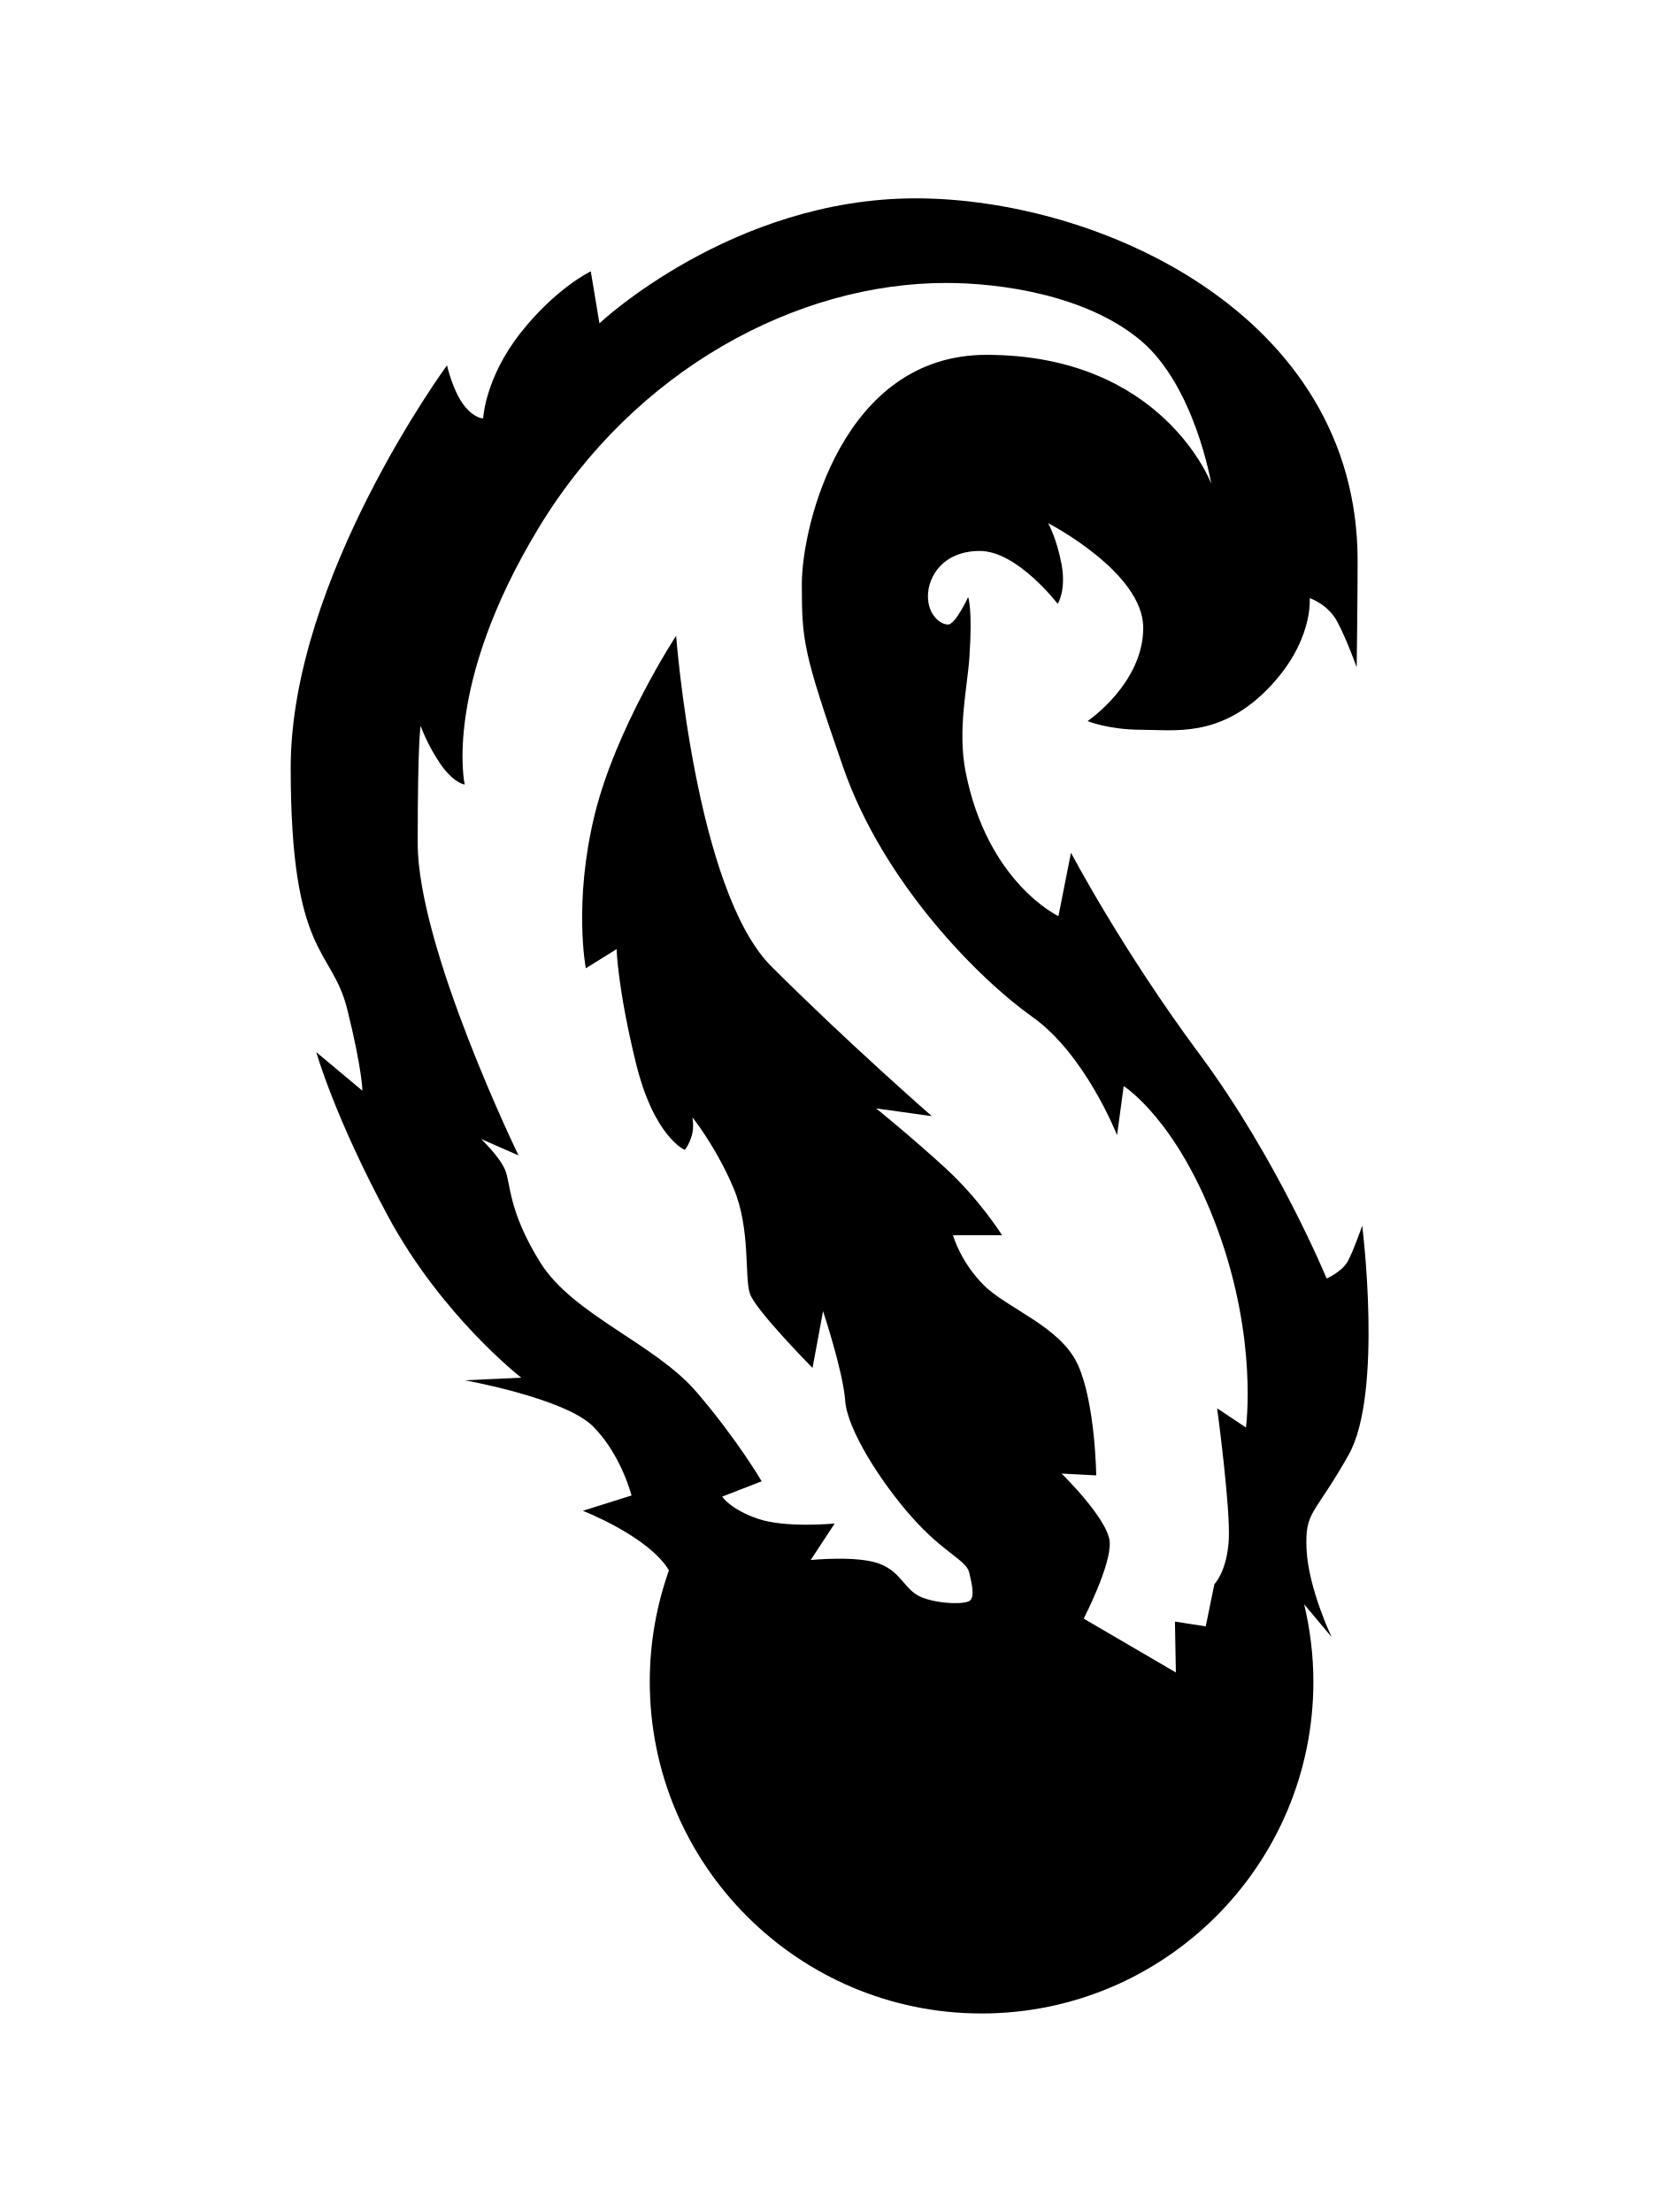
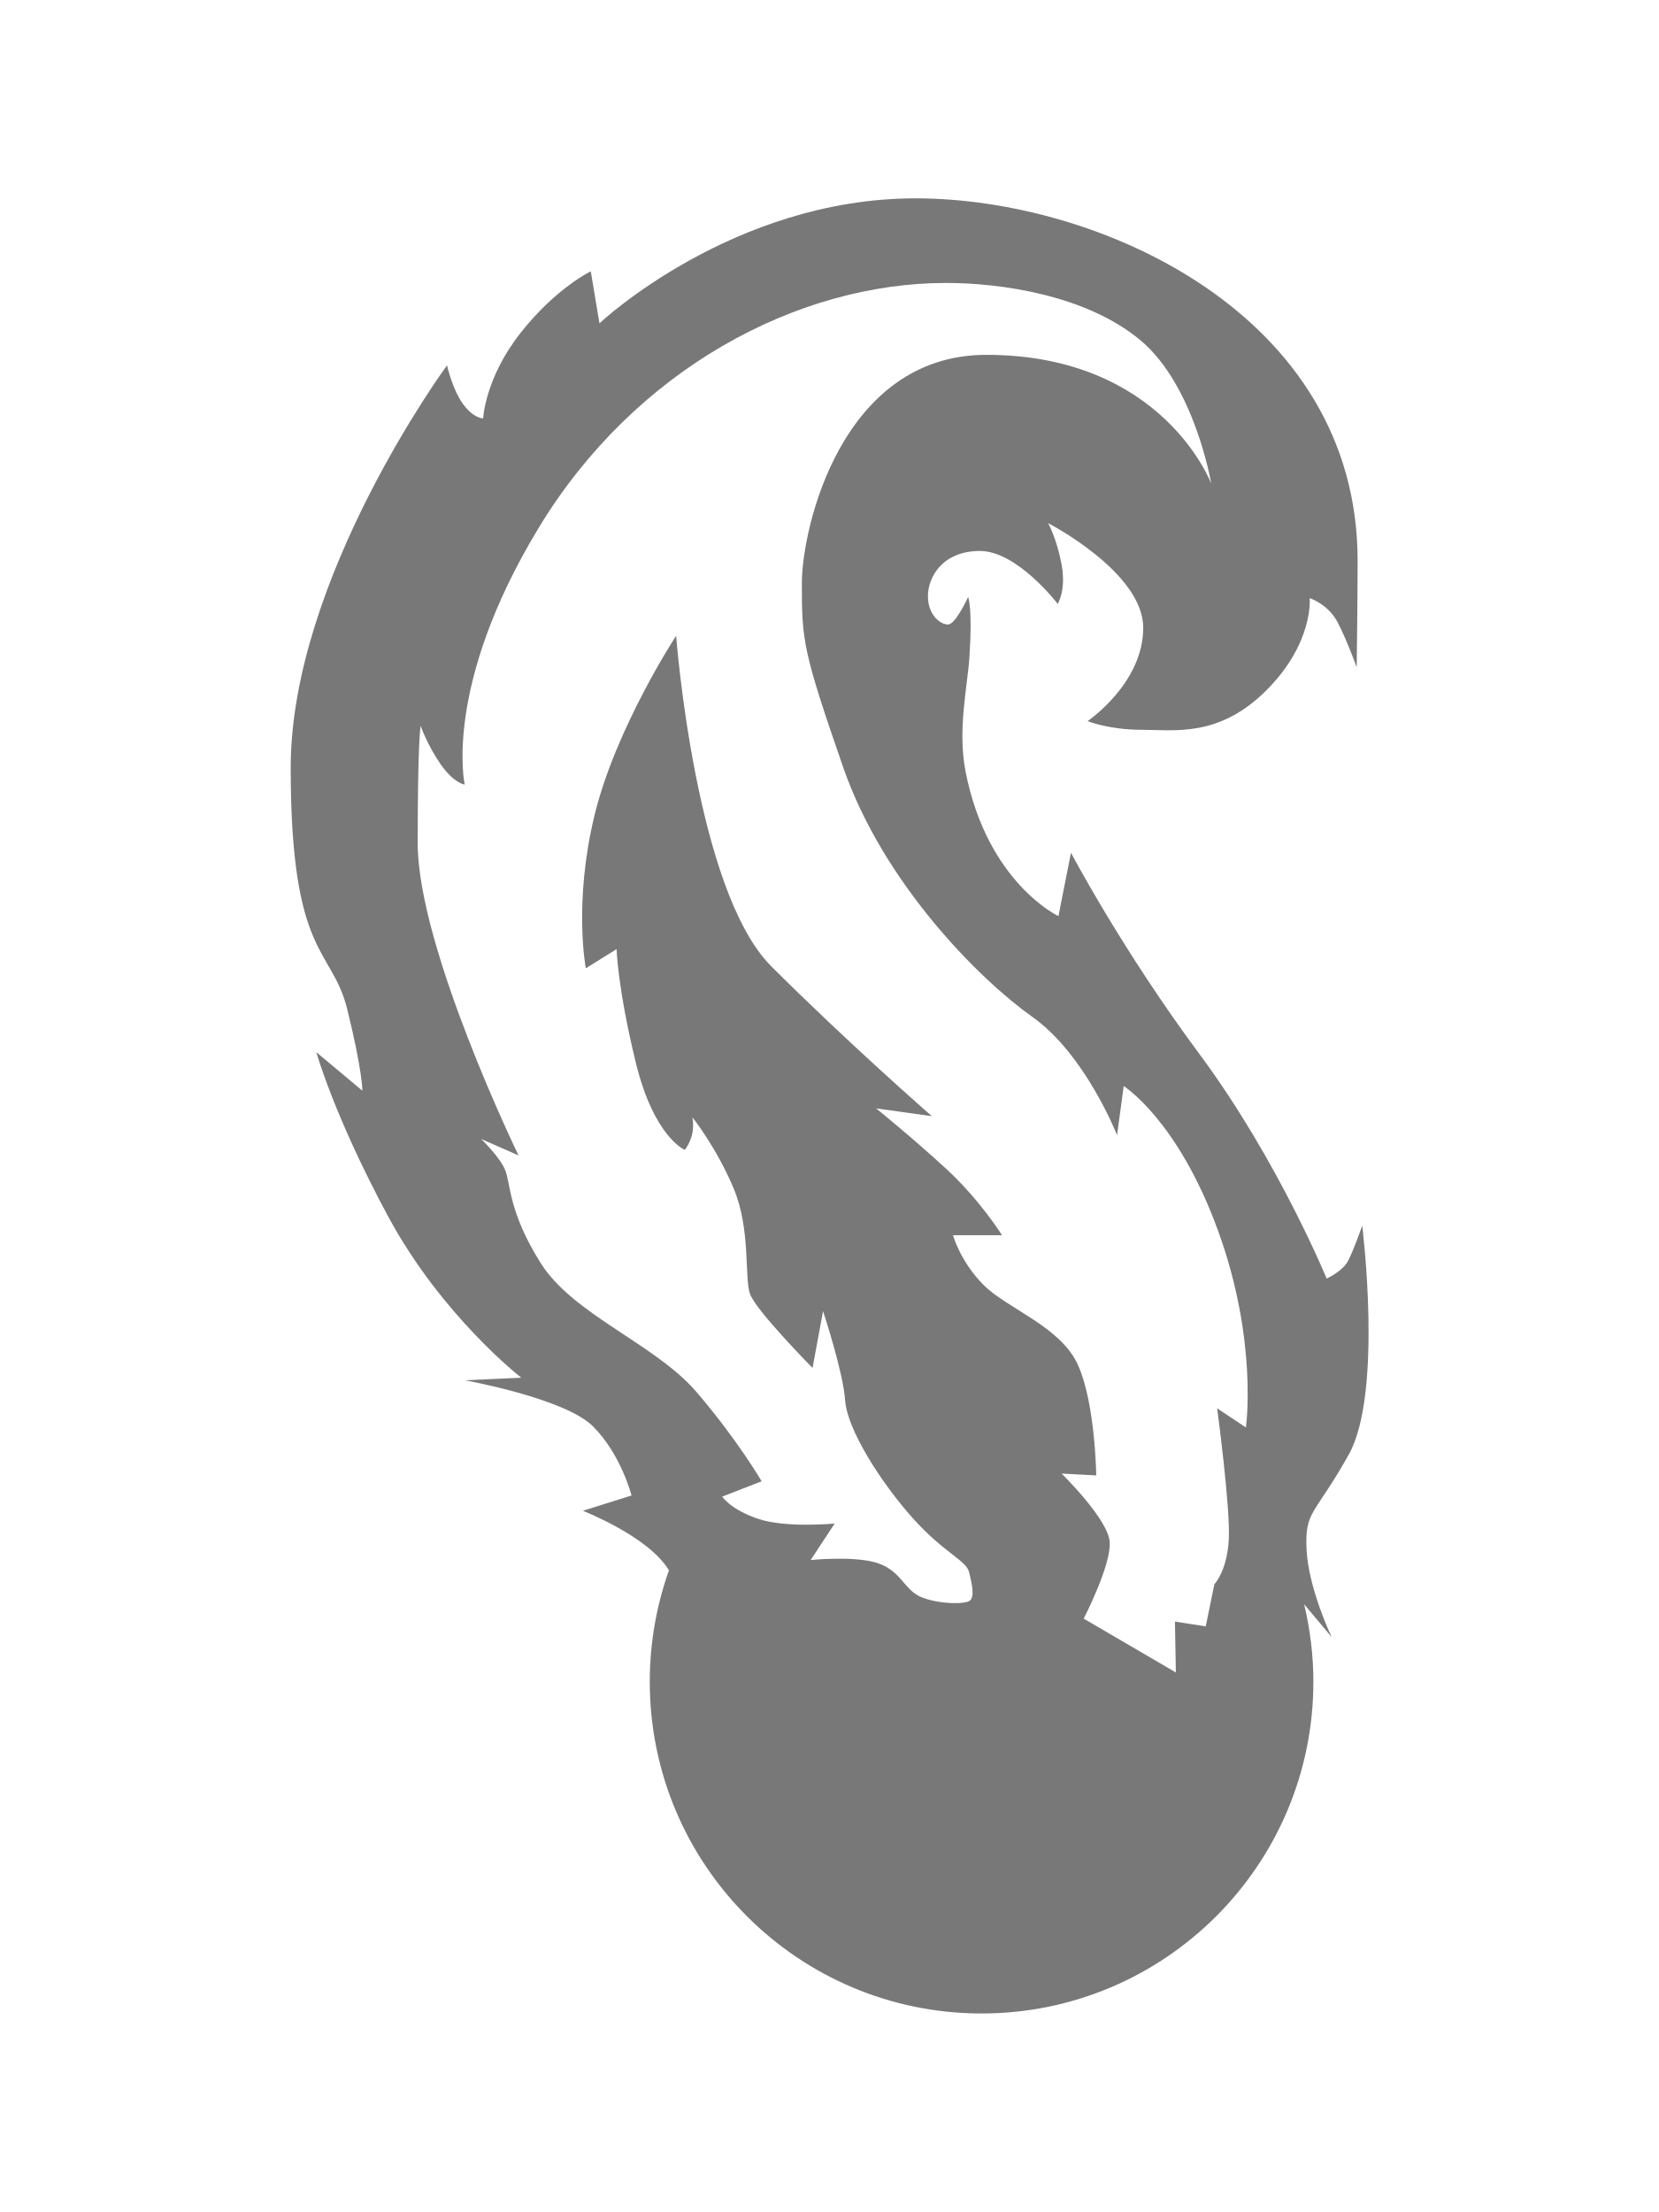
<svg xmlns="http://www.w3.org/2000/svg" version="1.1" id="レイヤー_1" x="0px" y="0px" viewBox="0 0 90 120" style="enable-background:new 0 0 90 120;" xml:space="preserve">
-   <path d="M73.9,66.49c0,0-0.47,1.36-0.78,1.93c-0.31,0.57-1.15,0.94-1.15,0.94s-2.66-6.46-6.88-12.15  c-4.22-5.68-6.99-10.95-6.99-10.95l-0.68,3.44c0,0-3.86-1.81-5.04-7.85c-0.44-2.27,0.1-4.57,0.21-6.19c0.18-2.7-0.07-3.27-0.07-3.27  s-0.68,1.49-1.09,1.49c-0.42,0-1.09-0.52-1.09-1.54c0-1.02,0.78-2.45,2.82-2.45c2.03,0,4.22,2.87,4.22,2.87s0.47-0.73,0.21-2.14  c-0.26-1.41-0.73-2.24-0.73-2.24s5.16,2.66,5.16,5.68c0,3.02-3.02,5.06-3.02,5.06s1.15,0.47,2.92,0.47c1.77,0,4.2,0.44,6.78-2.14  c2.58-2.58,2.35-5,2.35-5s0.99,0.31,1.51,1.3s1.04,2.45,1.04,2.45s0.05-3.7,0.05-5.79c0-13.35-14.02-19.65-23.98-19.65  s-17.15,6.78-17.15,6.78l-0.47-2.82c0,0-1.88,0.89-3.81,3.34s-2.03,4.64-2.03,4.64s-0.52,0-1.09-0.78c-0.57-0.78-0.87-2.1-0.87-2.1  s-8.48,11.54-8.48,21.83c0,10.29,2.22,9.73,3.06,13.07c0.83,3.34,0.83,4.45,0.83,4.45l-2.5-2.09c0,0,0.97,3.48,3.89,8.9  c2.92,5.42,7.23,8.76,7.23,8.76l-3.06,0.14c0,0,5.42,0.97,6.95,2.5c1.53,1.53,2.09,3.75,2.09,3.75l-2.64,0.83  c0,0,3.56,1.38,4.67,3.23c-0.67,1.89-1.04,3.92-1.04,6.04c0,9.94,8.06,18,18,18s18-8.06,18-18c0-1.45-0.18-2.85-0.5-4.2l1.49,1.78  c0,0-1.25-2.61-1.36-4.74c-0.1-2.14,0.42-1.82,2.29-5.16C75.04,75.57,73.9,66.49,73.9,66.49z M67.59,77.44l-1.56-1.04  c0,0,0.73,5.42,0.63,7.14c-0.1,1.72-0.78,2.4-0.78,2.4l-0.47,2.29l-1.67-0.26l0.05,2.76l-5-2.92c0,0,1.51-2.92,1.41-4.17  c-0.1-1.25-2.61-3.7-2.61-3.7l1.88,0.1c0,0-0.05-3.91-0.99-5.99c-0.94-2.09-3.83-3.05-5.11-4.33c-1.28-1.28-1.67-2.71-1.67-2.71  h2.66c0,0-1.2-1.93-3.08-3.65c-1.88-1.72-3.75-3.23-3.75-3.23l3.02,0.42c0,0-4.59-4.01-8.71-8.13c-4.12-4.12-5.16-17.93-5.16-17.93  s-3.28,5-4.43,9.75c-1.15,4.74-0.47,8.29-0.47,8.29l1.67-1.04c0,0,0.05,2.09,1.04,6.15s2.66,4.74,2.66,4.74s0.24-0.28,0.38-0.78  c0.14-0.5,0.03-0.99,0.03-0.99s1.3,1.62,2.24,3.86c0.94,2.24,0.57,4.85,0.89,5.73c0.31,0.89,3.39,4.01,3.39,4.01l0.57-3.08  c0,0,1.09,3.28,1.2,4.85s1.93,4.43,3.65,6.36c1.72,1.93,2.92,2.29,3.08,2.97c0.16,0.68,0.29,1.28,0.05,1.51  c-0.23,0.23-1.67,0.21-2.61-0.16c-0.94-0.36-1.09-1.36-2.29-1.82c-1.2-0.47-3.75-0.21-3.75-0.21l1.3-1.98c0,0-2.66,0.26-4.17-0.26  c-1.51-0.52-1.93-1.2-1.93-1.2l2.14-0.83c0,0-1.3-2.24-3.54-4.85c-2.24-2.61-6.67-4.17-8.45-6.99c-1.77-2.82-1.62-4.33-1.93-5.06  c-0.31-0.73-1.3-1.67-1.3-1.67l2.03,0.89c0,0-5.47-11.26-5.47-16.94s0.16-6.36,0.16-6.36s0.36,1.04,1.09,2.09  c0.73,1.04,1.3,1.09,1.3,1.09s-1.2-5.32,4.01-13.92c5.21-8.6,14.02-13.29,22.1-13.29c2.93,0,7.59,0.64,10.55,3.11  c2.95,2.47,3.84,7.78,3.84,7.78s-2.61-6.99-12.2-6.99c-7.82,0-10.01,9.33-10.01,12.41s0.05,3.65,2.24,9.96  c2.19,6.31,7.4,11.52,10.27,13.55c2.87,2.03,4.59,6.41,4.59,6.41l0.36-2.66c0,0,2.92,1.82,5.11,7.82S67.59,77.44,67.59,77.44z" />
+   <style type="text/css">
+ 	.st0{fill:#787878;}
+ </style>
+   <path class="st0" d="M73.9,66.49c0,0-0.47,1.36-0.78,1.93c-0.31,0.57-1.15,0.94-1.15,0.94s-2.66-6.46-6.88-12.15  c-4.22-5.68-6.99-10.95-6.99-10.95l-0.68,3.44c0,0-3.86-1.81-5.04-7.85c-0.44-2.27,0.1-4.57,0.21-6.19c0.18-2.7-0.07-3.27-0.07-3.27  s-0.68,1.49-1.09,1.49c-0.42,0-1.09-0.52-1.09-1.54c0-1.02,0.78-2.45,2.82-2.45c2.03,0,4.22,2.87,4.22,2.87s0.47-0.73,0.21-2.14  c-0.26-1.41-0.73-2.24-0.73-2.24s5.16,2.66,5.16,5.68c0,3.02-3.02,5.06-3.02,5.06s1.15,0.47,2.92,0.47c1.77,0,4.2,0.44,6.78-2.14  c2.58-2.58,2.35-5,2.35-5s0.99,0.31,1.51,1.3s1.04,2.45,1.04,2.45s0.05-3.7,0.05-5.79c0-13.35-14.02-19.65-23.98-19.65  s-17.15,6.78-17.15,6.78l-0.47-2.82c0,0-1.88,0.89-3.81,3.34s-2.03,4.64-2.03,4.64s-0.52,0-1.09-0.78c-0.57-0.78-0.87-2.1-0.87-2.1  s-8.48,11.54-8.48,21.83c0,10.29,2.22,9.73,3.06,13.07c0.83,3.34,0.83,4.45,0.83,4.45l-2.5-2.09c0,0,0.97,3.48,3.89,8.9  c2.92,5.42,7.23,8.76,7.23,8.76l-3.06,0.14c0,0,5.42,0.97,6.95,2.5c1.53,1.53,2.09,3.75,2.09,3.75l-2.64,0.83  c0,0,3.56,1.38,4.67,3.23c-0.67,1.89-1.04,3.92-1.04,6.04c0,9.94,8.06,18,18,18s18-8.06,18-18c0-1.45-0.18-2.85-0.5-4.2l1.49,1.78  c0,0-1.25-2.61-1.36-4.74c-0.1-2.14,0.42-1.82,2.29-5.16C75.04,75.57,73.9,66.49,73.9,66.49z M67.59,77.44l-1.56-1.04  c0,0,0.73,5.42,0.63,7.14c-0.1,1.72-0.78,2.4-0.78,2.4l-0.47,2.29l-1.67-0.26l0.05,2.76l-5-2.92c0,0,1.51-2.92,1.41-4.17  c-0.1-1.25-2.61-3.7-2.61-3.7l1.88,0.1c0,0-0.05-3.91-0.99-5.99c-0.94-2.09-3.83-3.05-5.11-4.33c-1.28-1.28-1.67-2.71-1.67-2.71  h2.66c0,0-1.2-1.93-3.08-3.65c-1.88-1.72-3.75-3.23-3.75-3.23l3.02,0.42c0,0-4.59-4.01-8.71-8.13c-4.12-4.12-5.16-17.93-5.16-17.93  s-3.28,5-4.43,9.75c-1.15,4.74-0.47,8.29-0.47,8.29l1.67-1.04c0,0,0.05,2.09,1.04,6.15s2.66,4.74,2.66,4.74s0.24-0.28,0.38-0.78  c0.14-0.5,0.03-0.99,0.03-0.99s1.3,1.62,2.24,3.86c0.94,2.24,0.57,4.85,0.89,5.73c0.31,0.89,3.39,4.01,3.39,4.01l0.57-3.08  c0,0,1.09,3.28,1.2,4.85s1.93,4.43,3.65,6.36c1.72,1.93,2.92,2.29,3.08,2.97c0.16,0.68,0.29,1.28,0.05,1.51  c-0.23,0.23-1.67,0.21-2.61-0.16c-0.94-0.36-1.09-1.36-2.29-1.82c-1.2-0.47-3.75-0.21-3.75-0.21l1.3-1.98c0,0-2.66,0.26-4.17-0.26  c-1.51-0.52-1.93-1.2-1.93-1.2l2.14-0.83c0,0-1.3-2.24-3.54-4.85c-2.24-2.61-6.67-4.17-8.45-6.99c-1.77-2.82-1.62-4.33-1.93-5.06  c-0.31-0.73-1.3-1.67-1.3-1.67l2.03,0.89c0,0-5.47-11.26-5.47-16.94s0.16-6.36,0.16-6.36s0.36,1.04,1.09,2.09  c0.73,1.04,1.3,1.09,1.3,1.09s-1.2-5.32,4.01-13.92c5.21-8.6,14.02-13.29,22.1-13.29c2.93,0,7.59,0.64,10.55,3.11  c2.95,2.47,3.84,7.78,3.84,7.78s-2.61-6.99-12.2-6.99c-7.82,0-10.01,9.33-10.01,12.41s0.05,3.65,2.24,9.96  c2.19,6.31,7.4,11.52,10.27,13.55c2.87,2.03,4.59,6.41,4.59,6.41l0.36-2.66c0,0,2.92,1.82,5.11,7.82S67.59,77.44,67.59,77.44z" />
</svg>
